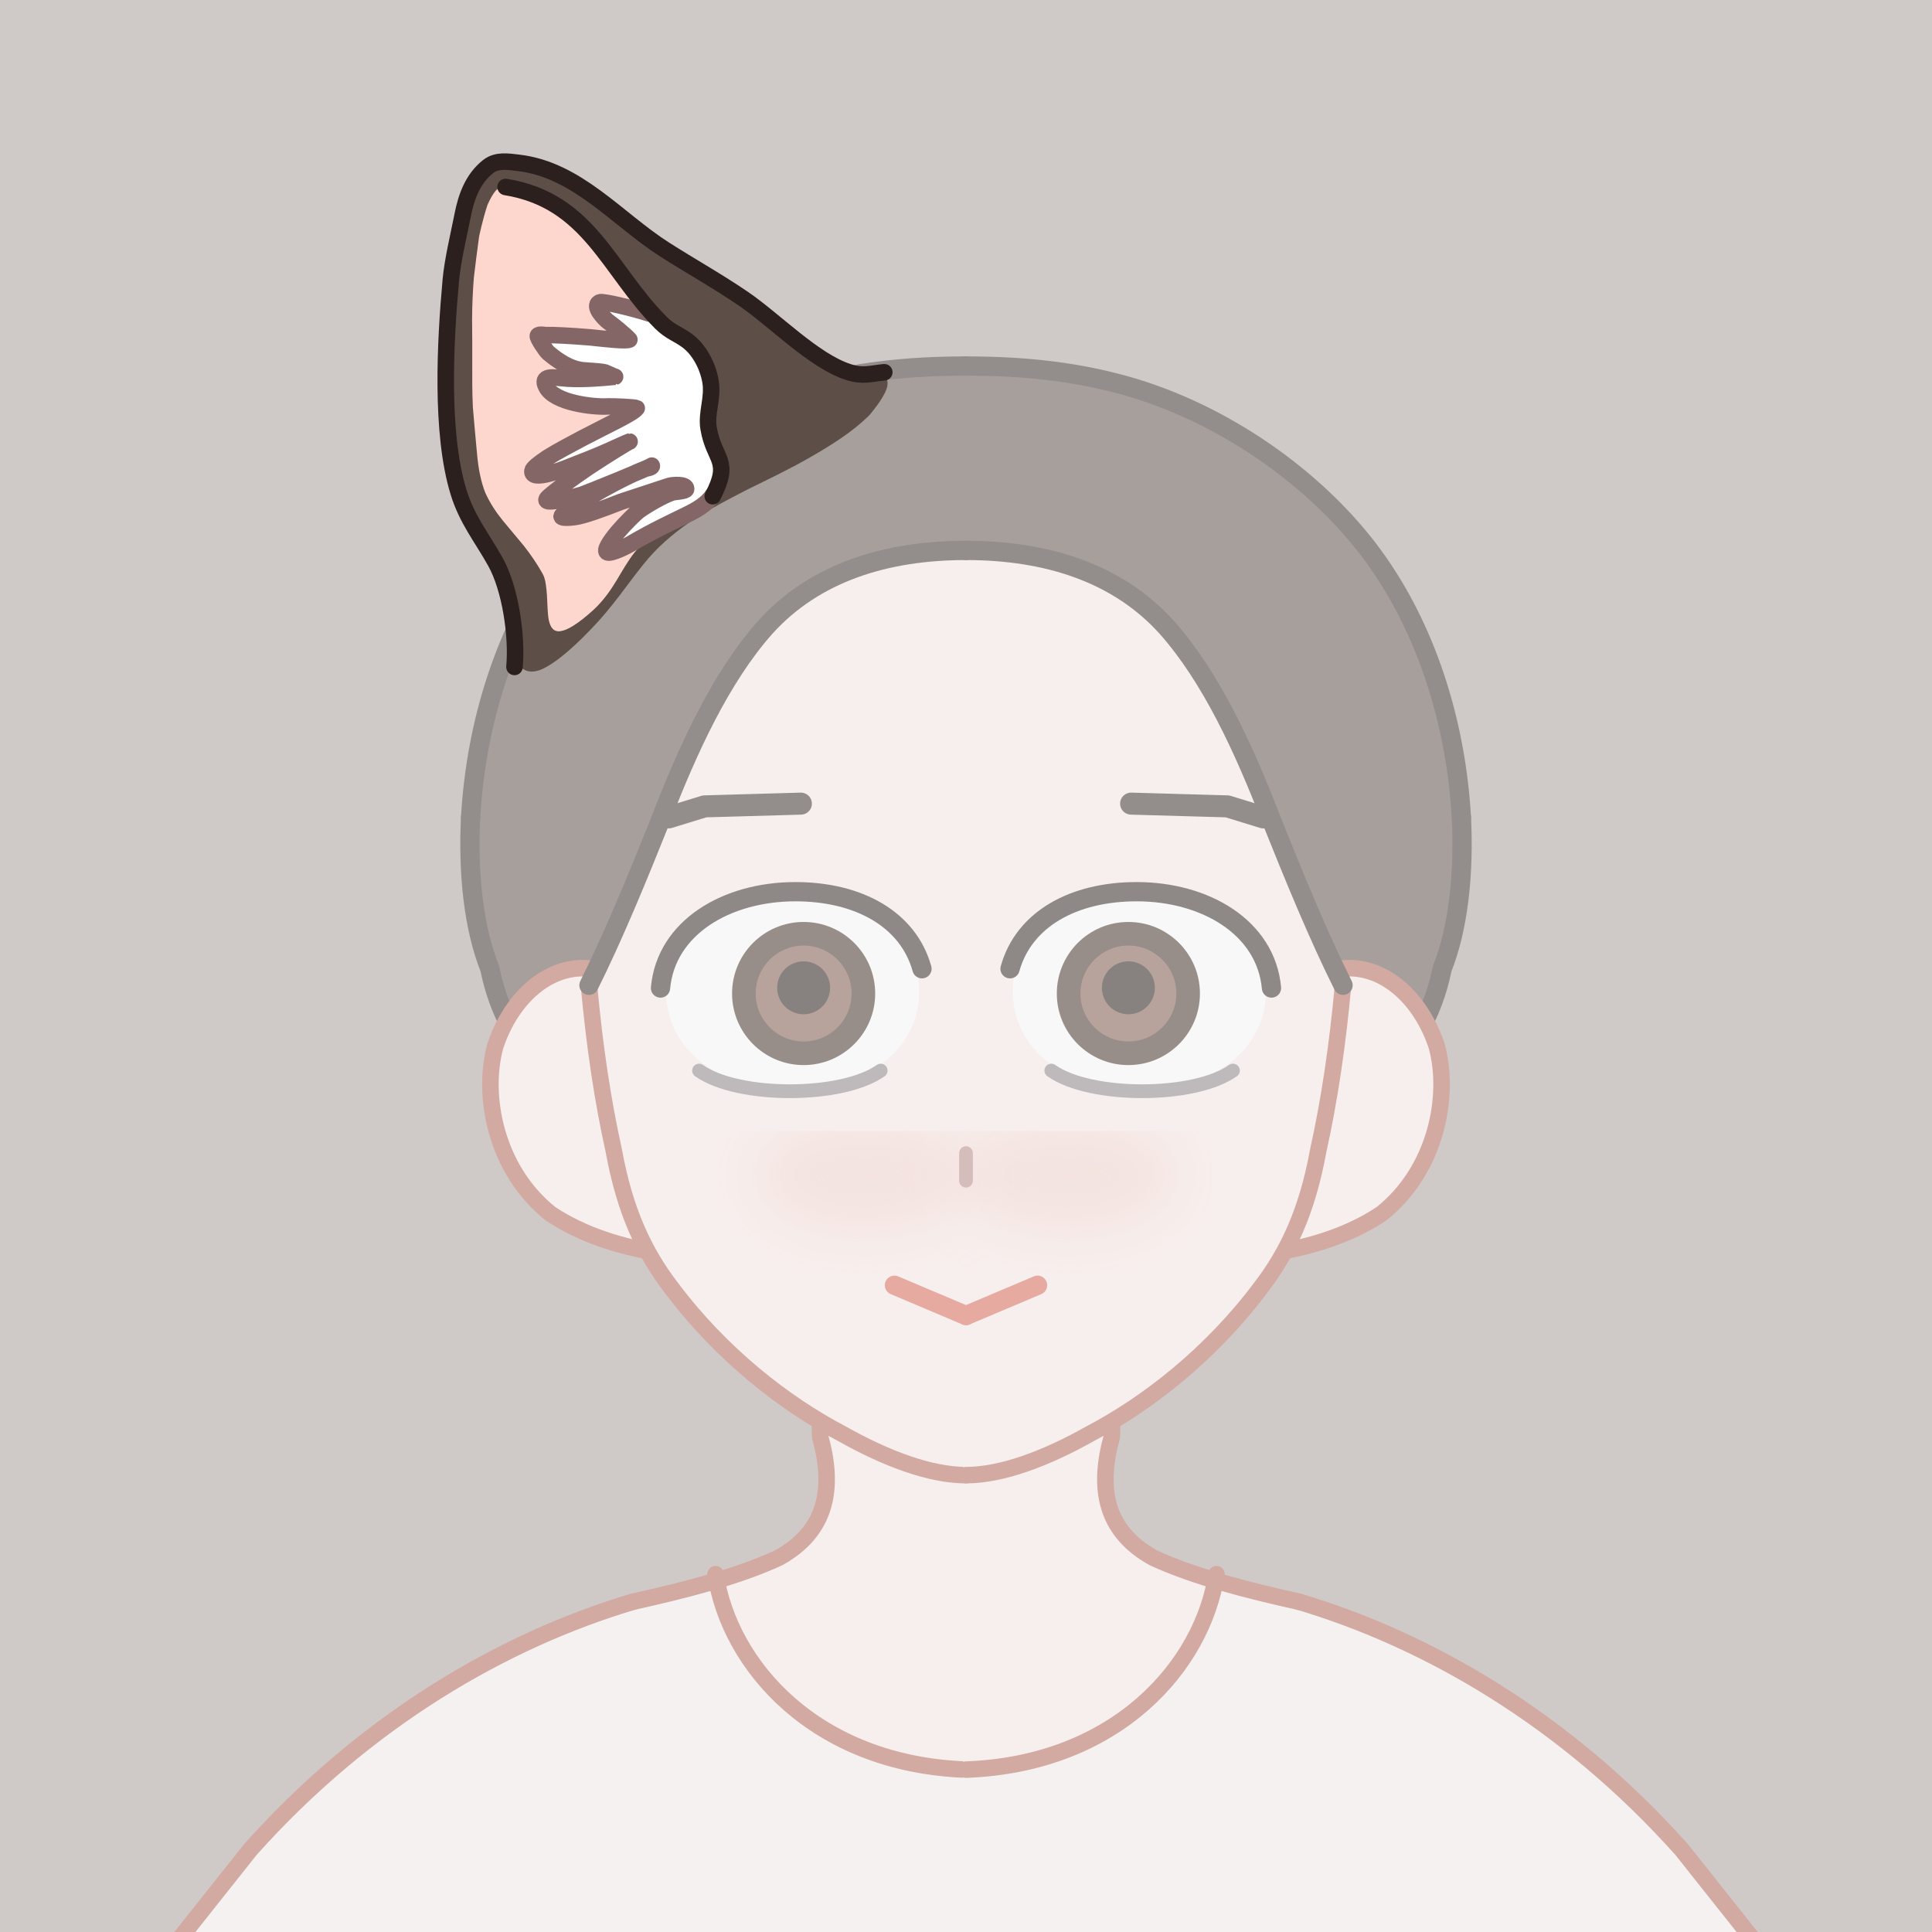
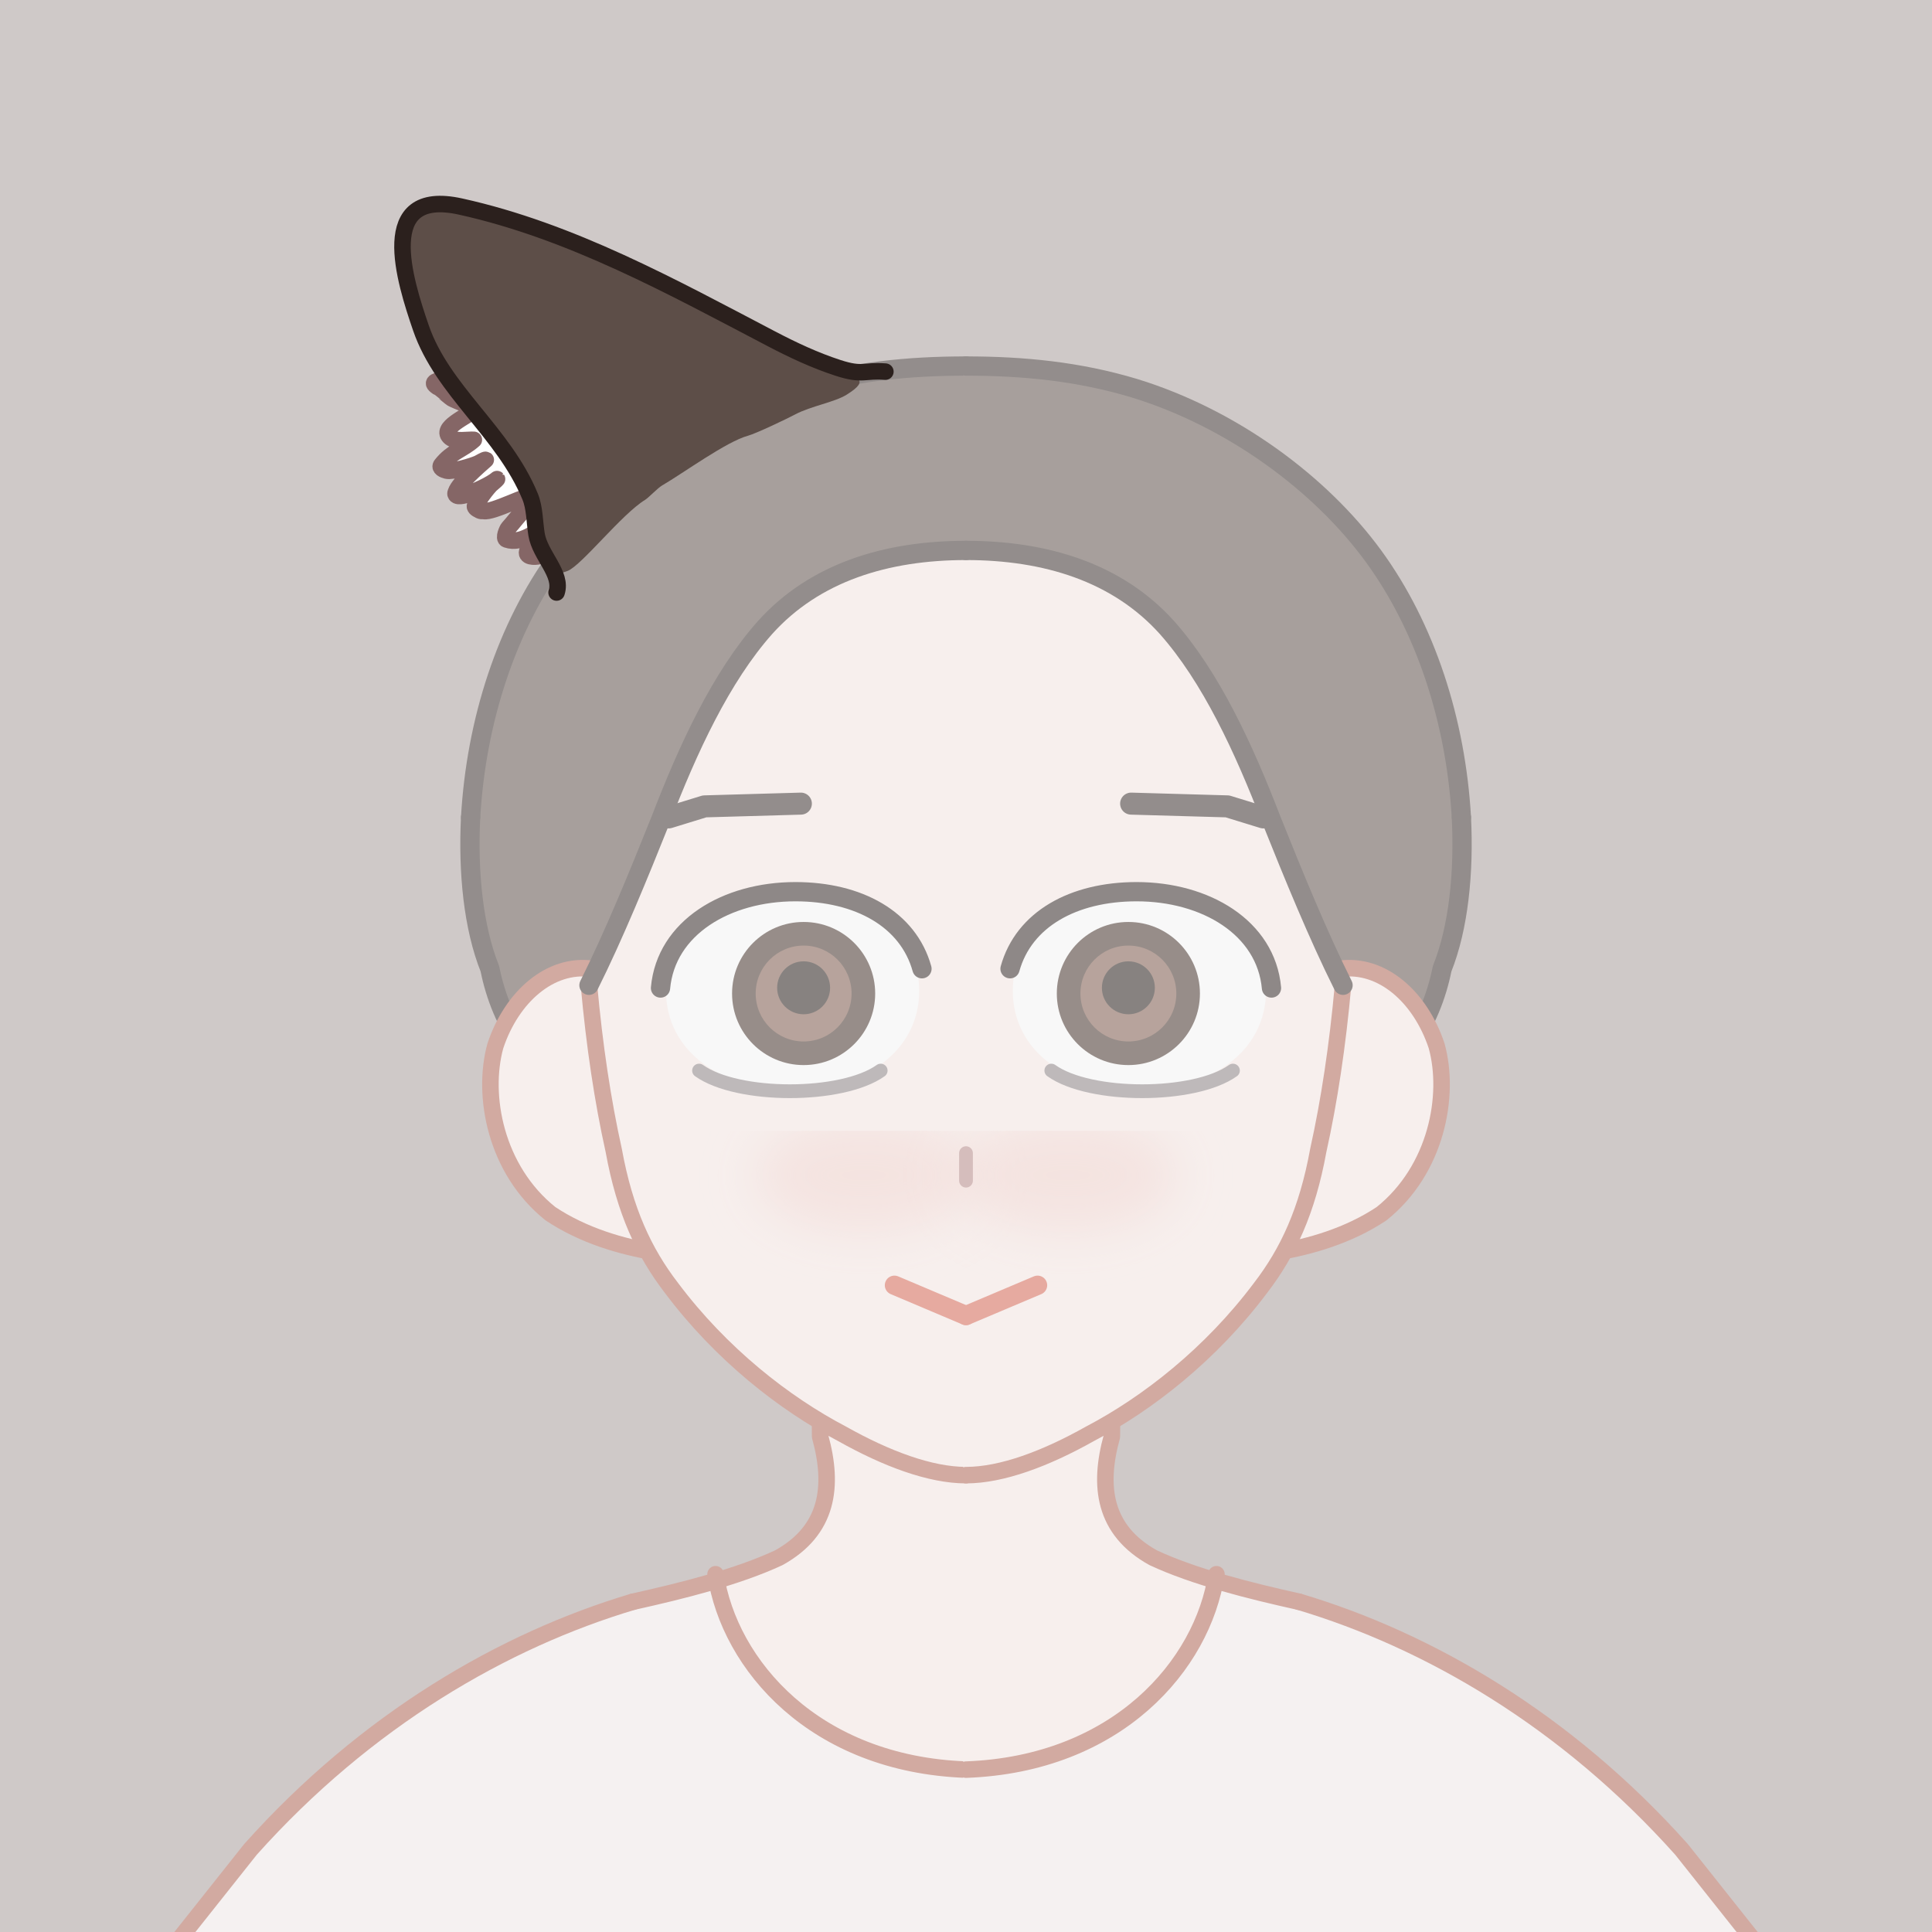
<svg xmlns="http://www.w3.org/2000/svg" width="702" height="702" viewBox="0 0 702 702">
  <defs>
-     <clipPath id="clip-path-1">
+     <clipPath id="clip-path-5">
      <path d="M242 410.88 L386 410.88 L386 514.17 L242 514.17 Z" />
    </clipPath>
    <filter id="filter-1" filterUnits="userSpaceOnUse" x="245" y="377" width="138" height="100" color-interpolation-filters="sRGB">
      <feGaussianBlur in="SourceGraphic" stdDeviation="9" color-interpolation-filters="linearRGB" />
    </filter>
-     <clipPath id="clip-path-2">
+     <clipPath id="clip-path-6">
      <path d="M460 410.88 L316 410.88 L316 514.17 L460 514.17 Z" />
    </clipPath>
    <filter id="filter-2" filterUnits="userSpaceOnUse" x="319" y="377" width="138" height="100" color-interpolation-filters="sRGB">
      <feGaussianBlur in="SourceGraphic" stdDeviation="9" color-interpolation-filters="linearRGB" />
    </filter>
-     <clipPath id="clip-path-3">
+     <clipPath id="clip-path-7">
      <path d="M242 370.99 C242 340.93 262 326 288 326 C314 326 334 340.93 334 370.99 C334 401.05 314 420.17 288 420.17 C262 420.17 242 401.05 242 370.99 Z" />
    </clipPath>
-     <clipPath id="clip-path-4">
+     <clipPath id="clip-path-8">
      <path d="M460 370.99 C460 340.93 440 326 414 326 C388 326 368 340.93 368 370.99 C368 401.05 388 420.17 414 420.17 C440 420.17 460 401.05 460 370.99 Z" />
    </clipPath>
  </defs>
  <g id="_ref">
    <g opacity="0.5">
      <rect x="0" y="0" width="702" height="702" fill="#ada19f" />
      <g data-layer="body">
        <g>
          <path d="M260 573 L230 582 C183 596 133 625 91 672 L60 712 L352 712 L352 643 C296 641 265 605 260 573 Z" fill="#f9f2f1" />
          <path d="M296 490 L298 522 C303 540 301 556 283 566 L260 573 C265 605 296 641 352 643 L352 490 Z" fill="#fdeeea" />
          <path d="M230 582 C183 596 133 625 91 672 L64 706" fill="none" stroke="#b46352" stroke-width="6" stroke-linecap="round" stroke-linejoin="round" />
          <path d="M296 500 C298 510 298 516 298 522 C303 540 301 556 283 566 C268 573 248 578 230 582" fill="none" stroke="#b46352" stroke-width="6" stroke-linecap="round" stroke-linejoin="round" />
          <path d="M260 572 C265 605 296 641 351 643" fill="none" stroke="#b46352" stroke-width="6" stroke-linecap="round" stroke-linejoin="round" />
        </g>
        <g>
          <path d="M442 573 L472 582 C519 596 569 625 611 672 L642 712 L350 712 L350 643 C406 641 437 605 442 573 Z" fill="#f9f2f1" />
          <path d="M406 490 L404 522 C399 540 401 556 419 566 L442 573 C437 605 406 641 350 643 L350 490 Z" fill="#fdeeea" />
          <path d="M472 582 C519 596 569 625 611 672 L638 706" fill="none" stroke="#b46352" stroke-width="6" stroke-linecap="round" stroke-linejoin="round" />
          <path d="M406 500 C404 510 404 516 404 522 C399 540 401 556 419 566 C434 573 454 578 472 582" fill="none" stroke="#b46352" stroke-width="6" stroke-linecap="round" stroke-linejoin="round" />
          <path d="M442 572 C437 605 406 641 351 643" fill="none" stroke="#b46352" stroke-width="6" stroke-linecap="round" stroke-linejoin="round" />
        </g>
      </g>
      <g data-layer="hairBase">
        <g>
          <path d="M352 133 L351 133 C330 133 310 135 290 141 C254 152 222 176 203 202 C184 228 173 262 171 297 C170 317 172 337 178 352 C180 362 184 372 190 380 L198 386 L352 386 Z" fill="#5d4e48" />
          <path d="M351 133 C330 133 310 135 290 141 C254 152 222 176 203 202 C184 228 173 262 171 297" fill="none" stroke="#352a27" stroke-width="7" stroke-linecap="round" stroke-linejoin="round" />
          <path d="M171 297 C170 317 172 337 178 352 C180 362 184 372 190 380" fill="none" stroke="#352a27" stroke-width="7" stroke-linecap="round" stroke-linejoin="round" />
        </g>
        <g>
          <path d="M350 133 L351 133 C372 133 392 135 412 141 C448 152 480 176 499 202 C518 228 529 262 531 297 C532 317 530 337 524 352 C522 362 518 372 512 380 L504 386 L350 386 Z" fill="#5d4e48" />
          <path d="M351 133 C372 133 392 135 412 141 C448 152 480 176 499 202 C518 228 529 262 531 297" fill="none" stroke="#352a27" stroke-width="7" stroke-linecap="round" stroke-linejoin="round" />
          <path d="M531 297 C532 317 530 337 524 352 C522 362 518 372 512 380" fill="none" stroke="#352a27" stroke-width="7" stroke-linecap="round" stroke-linejoin="round" />
        </g>
      </g>
      <g data-layer="ear">
        <g>
          <path d="M215 352 C200 350 186 362 180 380 C175 398 180 425 200 441 C212 449 226 453 238 455 L225 380 Z" fill="#fdeeea" />
          <path d="M215 352 C200 350 186 362 180 380 C175 398 180 425 200 441 C212 449 226 453 238 455" fill="none" stroke="#b46352" stroke-width="6" stroke-linecap="round" stroke-linejoin="round" />
        </g>
        <g>
          <path d="M487 352 C502 350 516 362 522 380 C527 398 522 425 502 441 C490 449 476 453 464 455 L477 380 Z" fill="#fdeeea" />
          <path d="M487 352 C502 350 516 362 522 380 C527 398 522 425 502 441 C490 449 476 453 464 455" fill="none" stroke="#b46352" stroke-width="6" stroke-linecap="round" stroke-linejoin="round" />
        </g>
      </g>
      <g data-layer="face">
        <g>
          <path d="M352 200 L351 200 C322 200 296 208 278 228 C262 246 250 272 240 298 C232 318 223 340 214 358 C216 380 219 400 223 418 C227 440 234 455 244 468 C262 492 285 510 306 521 C322 530 338 536 351 536 L352 536 Z" fill="#fdeeea" />
          <path d="M214 358 C216 380 219 400 223 418 C227 440 234 455 244 468 C262 492 285 510 306 521 C322 530 338 536 351 536" fill="none" stroke="#b46352" stroke-width="6" stroke-linecap="round" stroke-linejoin="round" />
        </g>
        <g>
          <path d="M350 200 L351 200 C380 200 406 208 424 228 C440 246 452 272 462 298 C470 318 479 340 488 358 C486 380 483 400 479 418 C475 440 468 455 458 468 C440 492 417 510 396 521 C380 530 364 536 351 536 L350 536 Z" fill="#fdeeea" />
          <path d="M488 358 C486 380 483 400 479 418 C475 440 468 455 458 468 C440 492 417 510 396 521 C380 530 364 536 351 536" fill="none" stroke="#b46352" stroke-width="6" stroke-linecap="round" stroke-linejoin="round" />
        </g>
      </g>
      <g data-layer="makeup">
-         <g clip-path="url(#clip-path-1)">
+         <g clip-path="url(#clip-path-5)">
          <g filter="url(#filter-1)">
            <ellipse cx="314" cy="427" rx="40" ry="21" fill="#f3bfb8" opacity="0.5" />
          </g>
        </g>
-         <g clip-path="url(#clip-path-2)">
+         <g clip-path="url(#clip-path-6)">
          <g filter="url(#filter-2)">
            <ellipse cx="388" cy="427" rx="40" ry="21" fill="#f3bfb8" opacity="0.5" />
          </g>
        </g>
      </g>
      <g data-layer="mouth">
        <line x1="325" y1="467" x2="351" y2="478" fill="none" stroke="#dc6450" stroke-width="7" stroke-linecap="round" stroke-linejoin="round" />
        <line x1="377" y1="467" x2="351" y2="478" fill="none" stroke="#dc6450" stroke-width="7" stroke-linecap="round" stroke-linejoin="round" />
        <line x1="351" y1="419" x2="351" y2="429" fill="none" stroke="#b98a88" stroke-width="5" stroke-linecap="round" />
      </g>
      <g data-layer="eye">
        <path d="M242 360 C242 338 262 326 288 326 C314 326 334 338 334 360 C334 382 314 396 288 396 C262 396 242 382 242 360 Z" fill="#ffffff" />
-         <g clip-path="url(#clip-path-3)">
+         <g clip-path="url(#clip-path-7)">
          <g>
            <circle cx="292" cy="361" r="26" fill="#3e2a22" />
            <circle cx="292" cy="361" r="17.42" fill="#7e5647" />
            <circle cx="292" cy="358.92" r="9.62" fill="#1e1410" />
          </g>
        </g>
        <g>
          <path d="M254 389 C268 399 306 399 320 389" fill="none" stroke="#8b8284" stroke-width="5" stroke-linecap="round" />
          <path d="M240 359 C242 337 264 324 289 324 C312 324 330 334 335 352" fill="none" stroke="#2b201d" stroke-width="7" stroke-linecap="round" stroke-linejoin="round" />
        </g>
        <g>
          <path d="M460 360 C460 338 440 326 414 326 C388 326 368 338 368 360 C368 382 388 396 414 396 C440 396 460 382 460 360 Z" fill="#ffffff" />
-           <g clip-path="url(#clip-path-4)">
+           <g clip-path="url(#clip-path-8)">
            <g>
              <circle cx="410" cy="361" r="26" fill="#3e2a22" />
              <circle cx="410" cy="361" r="17.42" fill="#7e5647" />
              <circle cx="410" cy="358.92" r="9.62" fill="#1e1410" />
            </g>
          </g>
          <g>
            <path d="M448 389 C434 399 396 399 382 389" fill="none" stroke="#8b8284" stroke-width="5" stroke-linecap="round" />
            <path d="M462 359 C460 337 438 324 413 324 C390 324 372 334 367 352" fill="none" stroke="#2b201d" stroke-width="7" stroke-linecap="round" stroke-linejoin="round" />
          </g>
        </g>
      </g>
      <g data-layer="hairLine">
        <path d="M351 200 C322 200 296 208 278 228 C262 246 250 272 240 298 C232 318 223 340 214 358" fill="none" stroke="#352a27" stroke-width="7" stroke-linecap="round" stroke-linejoin="round" />
        <path d="M351 200 C380 200 406 208 424 228 C440 246 452 272 462 298 C470 318 479 340 488 358" fill="none" stroke="#352a27" stroke-width="7" stroke-linecap="round" stroke-linejoin="round" />
      </g>
      <g data-layer="brow">
        <polyline points="243,297 256,293 291,292" fill="none" stroke="#352a27" stroke-width="8" stroke-linecap="round" stroke-linejoin="round" />
        <polyline points="459,297 446,293 411,292" fill="none" stroke="#352a27" stroke-width="8" stroke-linecap="round" stroke-linejoin="round" />
      </g>
    </g>
  </g>
  <g id="top-half">
-     <path d="M180.746 58.864 C178.496 59.08 175.343 61.823 172.295 66.204 C170.945 68.654 169.749 71.638 168.781 74.987 C167.967 78.649 167.281 82.627 166.625 86.441 C165.171 93.517 164.107 99.17 163.818 101.653 C163.004 111.713 162.43 121.279 161.994 131.291 C161.93 136.297 161.917 141.334 162.145 146.383 C162.54 151.437 163.021 156.489 163.511 161.505 C163.838 164.215 164.227 166.931 164.68 169.651 C165.136 172.369 165.684 175.109 166.328 177.866 C167.774 182.876 169.863 187.539 172.484 191.984 C175.142 196.139 177.75 200.335 180.059 204.61 C181.77 209.143 182.99 213.904 183.796 218.748 C184.459 223.743 185.116 228.902 185.888 233.9 C186.685 238.478 187.973 241.342 189.694 242.826 C191.542 244.269 193.818 244.338 196.432 243.369 C199.395 242.127 202.728 239.777 206.351 236.666 C209.978 233.55 213.78 229.715 217.61 225.537 C221.092 221.639 224.249 217.591 227.098 213.755 C229.97 209.91 232.803 206.17 235.568 202.91 C240.651 197.058 246.515 192.419 252.606 188.374 C258.508 184.6 264.96 181.297 271.638 177.834 C275.27 176.048 279.041 174.226 282.86 172.305 C286.68 170.383 290.577 168.339 294.491 166.088 C298.464 163.829 302.268 161.512 305.822 159.055 C309.346 156.649 312.629 154.045 315.599 151.152 C315.766 150.984 315.96 150.776 316.174 150.534 C320.473 145.291 322.325 141.889 322.5 139.637 C322.672 137.377 321.179 136.287 318.788 135.613 C316.338 134.931 312.905 134.659 309.214 134.051 C305.54 133.434 301.7 132.451 298.465 130.35 C296.219 128.82 293.834 127.038 291.327 125.063 C285.784 120.81 280.163 115.856 274.43 111.521 C271.161 109.264 267.835 106.964 264.378 104.698 C257.266 100.258 249.848 95.854 242.664 91.4 C239.062 89.159 235.605 86.751 232.183 84.198 C229.224 81.772 226.232 79.142 223.197 76.61 C220.136 74.227 217.019 71.966 213.855 69.932 C211.199 68.216 208.539 66.571 205.919 65.035 C200.837 62.439 196.212 60.71 192.018 59.701 C187.942 58.986 184.168 58.7 180.746 58.864 Z" fill="#5d4e48" />
-     <path d="M321.313 135.26 C316.069 135.782 313.452 136.877 308.132 135.139 C295.635 131.057 281.537 116.367 270.19 108.602 C260.808 102.182 250.948 96.704 241.388 90.595 C224.286 79.668 209.779 61.667 188.411 59.171 C184.613 58.728 180.544 58.013 177.389 60.5 C171.832 64.881 169.455 71.393 168.13 78.102 C166.671 85.49 164.464 94.531 163.8 101.873 C161.775 124.263 160.022 157.245 166.579 178.71 C169.667 188.82 175.023 195.217 180.003 204.133 C185.489 213.953 187.959 231.205 186.936 242.339" fill="none" stroke="#2b201d" stroke-width="6" stroke-linecap="round" stroke-linejoin="round" />
-     <path d="M182.218 69.151 C181.429 66.896 179.021 70.114 177.115 74.496 C175.457 79.452 174.097 85.82 174.078 85.968 C173.413 90.912 172.756 95.887 172.177 100.898 C171.772 105.954 171.562 111.048 171.536 116.164 C171.588 121.247 171.615 126.298 171.595 131.336 C171.584 136.843 171.544 142.41 171.821 148.003 C172.323 153.586 172.763 159.177 173.315 164.727 C173.802 170.383 174.763 175.085 176.367 179.132 C178.132 182.978 180.299 186.185 182.705 189.168 C185.283 192.332 187.845 195.251 190.328 198.301 C192.724 201.373 195.025 204.645 197.176 208.495 C198.194 210.288 198.526 213.213 198.74 216.338 C198.921 219.497 198.928 222.845 199.421 225.398 C199.998 227.945 201.104 229.639 203.566 229.351 C206.105 229.041 209.992 226.754 215.8 221.456 C219.445 218.01 221.946 214.357 224.073 210.823 C226.201 207.289 228.138 203.8 230.608 200.703 C233.065 197.737 235.337 195.295 237.431 193.268 C239.525 191.24 241.441 189.628 243.196 188.317 C246.706 185.696 249.582 184.26 251.903 183.232 C256.458 181.322 259.195 180.758 259.958 175.843 C260.339 173.386 260.243 169.835 259.669 164.469 C259.085 157.996 258.435 150.103 257.948 141.054 C258.022 133.981 255.862 129.459 252.499 125.795 C249.136 122.176 244.563 119.451 239.909 115.838 C236.766 113.458 233.951 110.547 231.151 107.364 C227.871 103.722 224.844 100.026 221.831 96.217 C218.822 92.36 215.735 88.514 212.239 84.636 C210.087 82.287 207.704 79.957 205.056 77.697 C202.334 75.396 199.43 73.241 196.373 71.357 C193.408 69.803 182.56 70.112 182.218 69.151 Z" fill="#fdd7cd" />
-     <path d="M235.803 113.903 C233.316 113.046 229.102 111.908 225.401 111.054 C221.739 110.194 218.559 109.599 217.988 109.827 C214.839 111.135 220.062 116.175 220.826 116.726 C222.823 118.184 227.122 121.658 228.684 123.409 C227.406 123.981 221.124 123.304 214.472 122.586 C207.761 122.023 200.846 121.656 198.521 121.763 C198.074 121.79 195.77 121.3 195.428 121.986 C195.097 122.659 198.548 127.654 199.135 128.121 C202.611 131.055 206.887 134.018 211.762 134.534 C213.605 134.728 218.525 134.905 219.886 135.351 C220.317 135.495 223.331 136.952 223.498 136.891 C220.82 137.171 217.306 137.46 213.829 137.611 C210.345 137.755 206.83 137.729 204.163 137.406 C201.525 137.148 196.138 136.218 198.507 140.601 C199.918 143.424 204.202 145.369 208.895 146.451 C213.384 147.505 218.173 147.857 221.082 147.669 C222.365 147.603 230.737 147.923 231.365 148.305 C230.651 149.29 228.088 150.776 224.555 152.618 C221.022 154.46 216.52 156.657 211.927 159.065 C207.07 161.642 202.285 164.179 198.922 166.304 C195.733 168.437 193.629 170.142 193.466 171.018 C192.708 175.299 205.097 170.328 206.515 169.75 C211.574 167.751 216.691 165.83 221.515 163.641 C222.395 163.258 228.566 160.412 228.767 160.446 C228.576 160.466 226.696 161.567 223.938 163.274 C221.18 164.98 217.543 167.293 213.838 169.736 C211 171.664 207.414 174.184 204.525 176.343 C201.749 178.497 199.557 180.287 199.087 180.77 C195.601 184.334 210.404 180.063 211.236 179.808 C212.084 179.551 218.361 177.052 224.513 174.528 C230.665 172.005 236.646 169.474 236.827 169.183 C237.177 169.904 234.877 170.194 234.49 170.325 C230.991 171.659 226.666 173.761 222.28 176.104 C217.895 178.446 213.506 181.007 209.934 183.246 C208.124 184.438 207.649 185.224 205.701 186.258 C201.147 188.748 207.276 188.075 208.668 187.908 C210.29 187.718 212.782 187.008 215.732 186.008 C218.72 184.994 222.22 183.664 225.796 182.268 C232.811 179.919 239.565 177.775 243.114 176.559 C244.141 176.211 249.486 175.704 249.32 177.703 C249.248 178.555 245.15 178.63 244.036 179.024 C240.731 180.2 235.351 183.264 232.073 185.61 C231.028 186.373 227.367 189.929 224.396 193.399 C221.547 196.823 219.352 200.175 220.712 200.728 C222.123 201.304 227.925 198.396 229.478 197.43 C233.486 195.084 236.974 193.59 240.249 192.293 C243.525 190.995 246.589 189.894 249.757 188.329 C253.271 186.636 254.946 186.767 257.079 183.493 C258.98 182.172 260.712 175.65 261.283 173.211 C262.312 169.048 260.968 166.616 259.399 162.996 C258.113 159.771 257.59 156.851 257.497 153.723 C257.403 150.595 257.74 147.259 258.174 143.205 C258.848 138.438 258.44 138.391 258.084 135.754 C259.526 134.291 253.527 125.598 252.378 124.654 C247.86 120.993 243.64 119.748 238.88 116.014 C238.476 115.7 236.06 112.749 235.803 113.903 Z" fill="#ffffff" />
-     <path d="M235.803 113.903 C233.316 113.046 229.102 111.908 225.401 111.054 C221.739 110.194 218.559 109.599 217.988 109.827 C214.839 111.135 220.062 116.175 220.826 116.726 C222.823 118.184 227.122 121.658 228.684 123.409 C227.406 123.981 221.124 123.304 214.472 122.586 C207.761 122.023 200.846 121.656 198.521 121.763 C198.074 121.79 195.77 121.3 195.428 121.986 C195.097 122.659 198.548 127.654 199.135 128.121 C202.611 131.055 206.887 134.018 211.762 134.534 C213.605 134.728 218.525 134.905 219.886 135.351 C220.317 135.495 223.331 136.952 223.498 136.891 C220.82 137.171 217.306 137.46 213.829 137.611 C210.345 137.755 206.83 137.729 204.163 137.406 C201.525 137.148 196.138 136.218 198.507 140.601 C199.918 143.424 204.202 145.369 208.895 146.451 C213.384 147.505 218.173 147.857 221.082 147.669 C222.365 147.603 230.737 147.923 231.365 148.305 C230.651 149.29 228.088 150.776 224.555 152.618 C221.022 154.46 216.52 156.657 211.927 159.065 C207.07 161.642 202.285 164.179 198.922 166.304 C195.733 168.437 193.629 170.142 193.466 171.018 C192.708 175.299 205.097 170.328 206.515 169.75 C211.574 167.751 216.691 165.83 221.515 163.641 C222.395 163.258 228.566 160.412 228.767 160.446 C228.576 160.466 226.696 161.567 223.938 163.274 C221.18 164.98 217.543 167.293 213.838 169.736 C211 171.664 207.414 174.184 204.525 176.343 C201.749 178.497 199.557 180.287 199.087 180.77 C195.601 184.334 210.404 180.063 211.236 179.808 C212.084 179.551 218.361 177.052 224.513 174.528 C230.665 172.005 236.646 169.474 236.827 169.183 C237.177 169.904 234.877 170.194 234.49 170.325 C230.991 171.659 226.666 173.761 222.28 176.104 C217.895 178.446 213.506 181.007 209.934 183.246 C208.124 184.438 207.649 185.224 205.701 186.258 C201.147 188.748 207.276 188.075 208.668 187.908 C210.29 187.718 212.782 187.008 215.732 186.008 C218.72 184.994 222.22 183.664 225.796 182.268 C232.811 179.919 239.565 177.775 243.114 176.559 C244.141 176.211 249.486 175.704 249.32 177.703 C249.248 178.555 245.15 178.63 244.036 179.024 C240.731 180.2 235.351 183.264 232.073 185.61 C231.028 186.373 227.367 189.929 224.396 193.399 C221.547 196.823 219.352 200.175 220.712 200.728 C222.123 201.304 227.925 198.396 229.478 197.43 C233.486 195.084 236.845 193.3 239.994 191.712 C243.143 190.124 246.081 188.732 249.255 187.166 C252.771 185.47 256.779 183.267 258.912 179.993" fill="#ffffff" stroke="#856666" stroke-width="6" stroke-linecap="round" stroke-linejoin="round" />
-     <path d="M183.706 67.941 C214.183 72.873 221.055 98.118 240.122 117.229 C243.451 120.565 246.097 121.182 249.579 123.703 C254.117 126.989 257.191 133.013 258.14 138.448 C259.226 144.672 256.529 149.939 257.466 155.575 C259.432 167.396 265.836 167.072 258.97 180.305" fill="none" stroke="#2b201d" stroke-width="6" stroke-linecap="round" stroke-linejoin="round" />
+     <path d="M196.888 114.459 C194.4 113.607 190.183 112.477 186.48 111.631 C182.817 110.778 179.636 110.189 179.065 110.418 C175.919 111.732 181.152 116.762 181.917 117.312 C183.917 118.766 188.222 122.232 189.788 123.979 C188.925 124.368 185.773 124.19 181.765 123.815 C179.242 126.308 162.349 122.801 156.28 125.401 L156.3 125.068 C155.835 132.951 172.228 134.191 177.38 135.661 C180.508 136.554 176.605 137.898 175.244 137.894 C171.3 137.88 165.151 137.267 161.598 137.971 C160.788 138.131 157.615 138.236 157.729 139.385 C157.758 139.678 158.225 140.111 158.957 140.62 C159.025 140.644 163.4 144.15 163.759 144.493 C164.376 145.084 168.042 146.413 168.932 146.847 C170.905 147.806 172.896 147.782 171.653 149.331 C170.099 151.267 159.3 155.509 163.665 159.026 C165.586 160.575 169.945 159.678 172.175 159.81 C167.974 163.543 164.258 163.999 160.37 168.881 C159.462 170.022 161.19 170.737 162.332 171.012 C164.33 171.494 171.674 169.318 173.671 168.413 C174.069 168.232 176.286 166.912 176.505 167.077 C173.985 169.316 165.685 176.425 165.507 179.451 L165.522 179.202 C165.415 181.013 168.909 179.993 169.855 179.632 C172.477 178.634 178.476 175.968 180.599 174.081 C180.67 174.16 178.344 176.102 178.129 176.337 C176.84 177.742 175.618 179.352 174.59 180.863 C172.747 183.569 171.294 184.029 174.287 185.497 C174.64 185.67 175.139 185.72 175.741 185.675 C178.866 186.429 192.35 179.236 194.517 179.778 C192.896 181.399 191.351 184.488 190.109 185.684 C187.956 187.757 186.681 189.704 184.732 191.811 C184.292 192.286 182.784 195.589 184.068 196.038 C189.728 198.017 195.272 192.196 197.017 192.778 C195.967 193.478 191.519 199.419 191.486 200.778 C191.438 202.747 195.389 202.342 196.533 201.887 C203.335 199.184 204.988 198.845 207.258 192.194 C207.576 191.262 208.357 188.597 208.767 187.778 C209.957 185.402 211.618 183.632 212.418 180.978 C212.583 180.923 212.752 180.87 212.925 180.819" fill="#ffffff" stroke="#856666" stroke-width="6" stroke-linecap="round" stroke-linejoin="round" />
+     <path d="M305.383 133.956 C305.091 133.866 304.789 133.771 304.477 133.669 C296.092 130.938 288.106 127.192 280.305 123.109 C244.155 104.189 207.585 83.935 167.328 75.047 C136.241 68.183 147.075 102.028 152.929 119.109 C160.782 142.026 182.998 157.022 192.629 180.438 C194.329 184.569 194.232 189.767 194.956 194.178 C195.468 197.297 197.118 200.237 198.757 203.078 C200.801 204.283 199.443 210.288 206.34 207.406 C211.46 205.267 225.946 186.789 234.379 181.637 C235.672 180.847 238.975 177.335 240.516 176.434 C248.47 171.788 263.978 160.444 271.747 158.335 C274.663 157.543 285.722 152.282 288.85 150.62 C294.82 147.448 303.152 146.228 307.725 143.356 C316.917 137.583 310.305 137.34 305.383 133.956 Z" fill="#5d4e48" />
+     <path d="M321.707 135.031 C313.968 134.436 313.527 136.616 304.477 133.669 C296.092 130.938 288.106 127.192 280.305 123.109 C244.155 104.189 207.585 83.935 167.328 75.047 C136.241 68.183 147.075 102.028 152.929 119.109 C160.782 142.026 182.998 157.022 192.629 180.438 C194.329 184.569 194.232 189.767 194.956 194.178 C196.225 201.91 204.487 208.537 202.234 215.297" fill="none" stroke="#2b201d" stroke-width="6" stroke-linecap="round" stroke-linejoin="round" />
  </g>
</svg>
